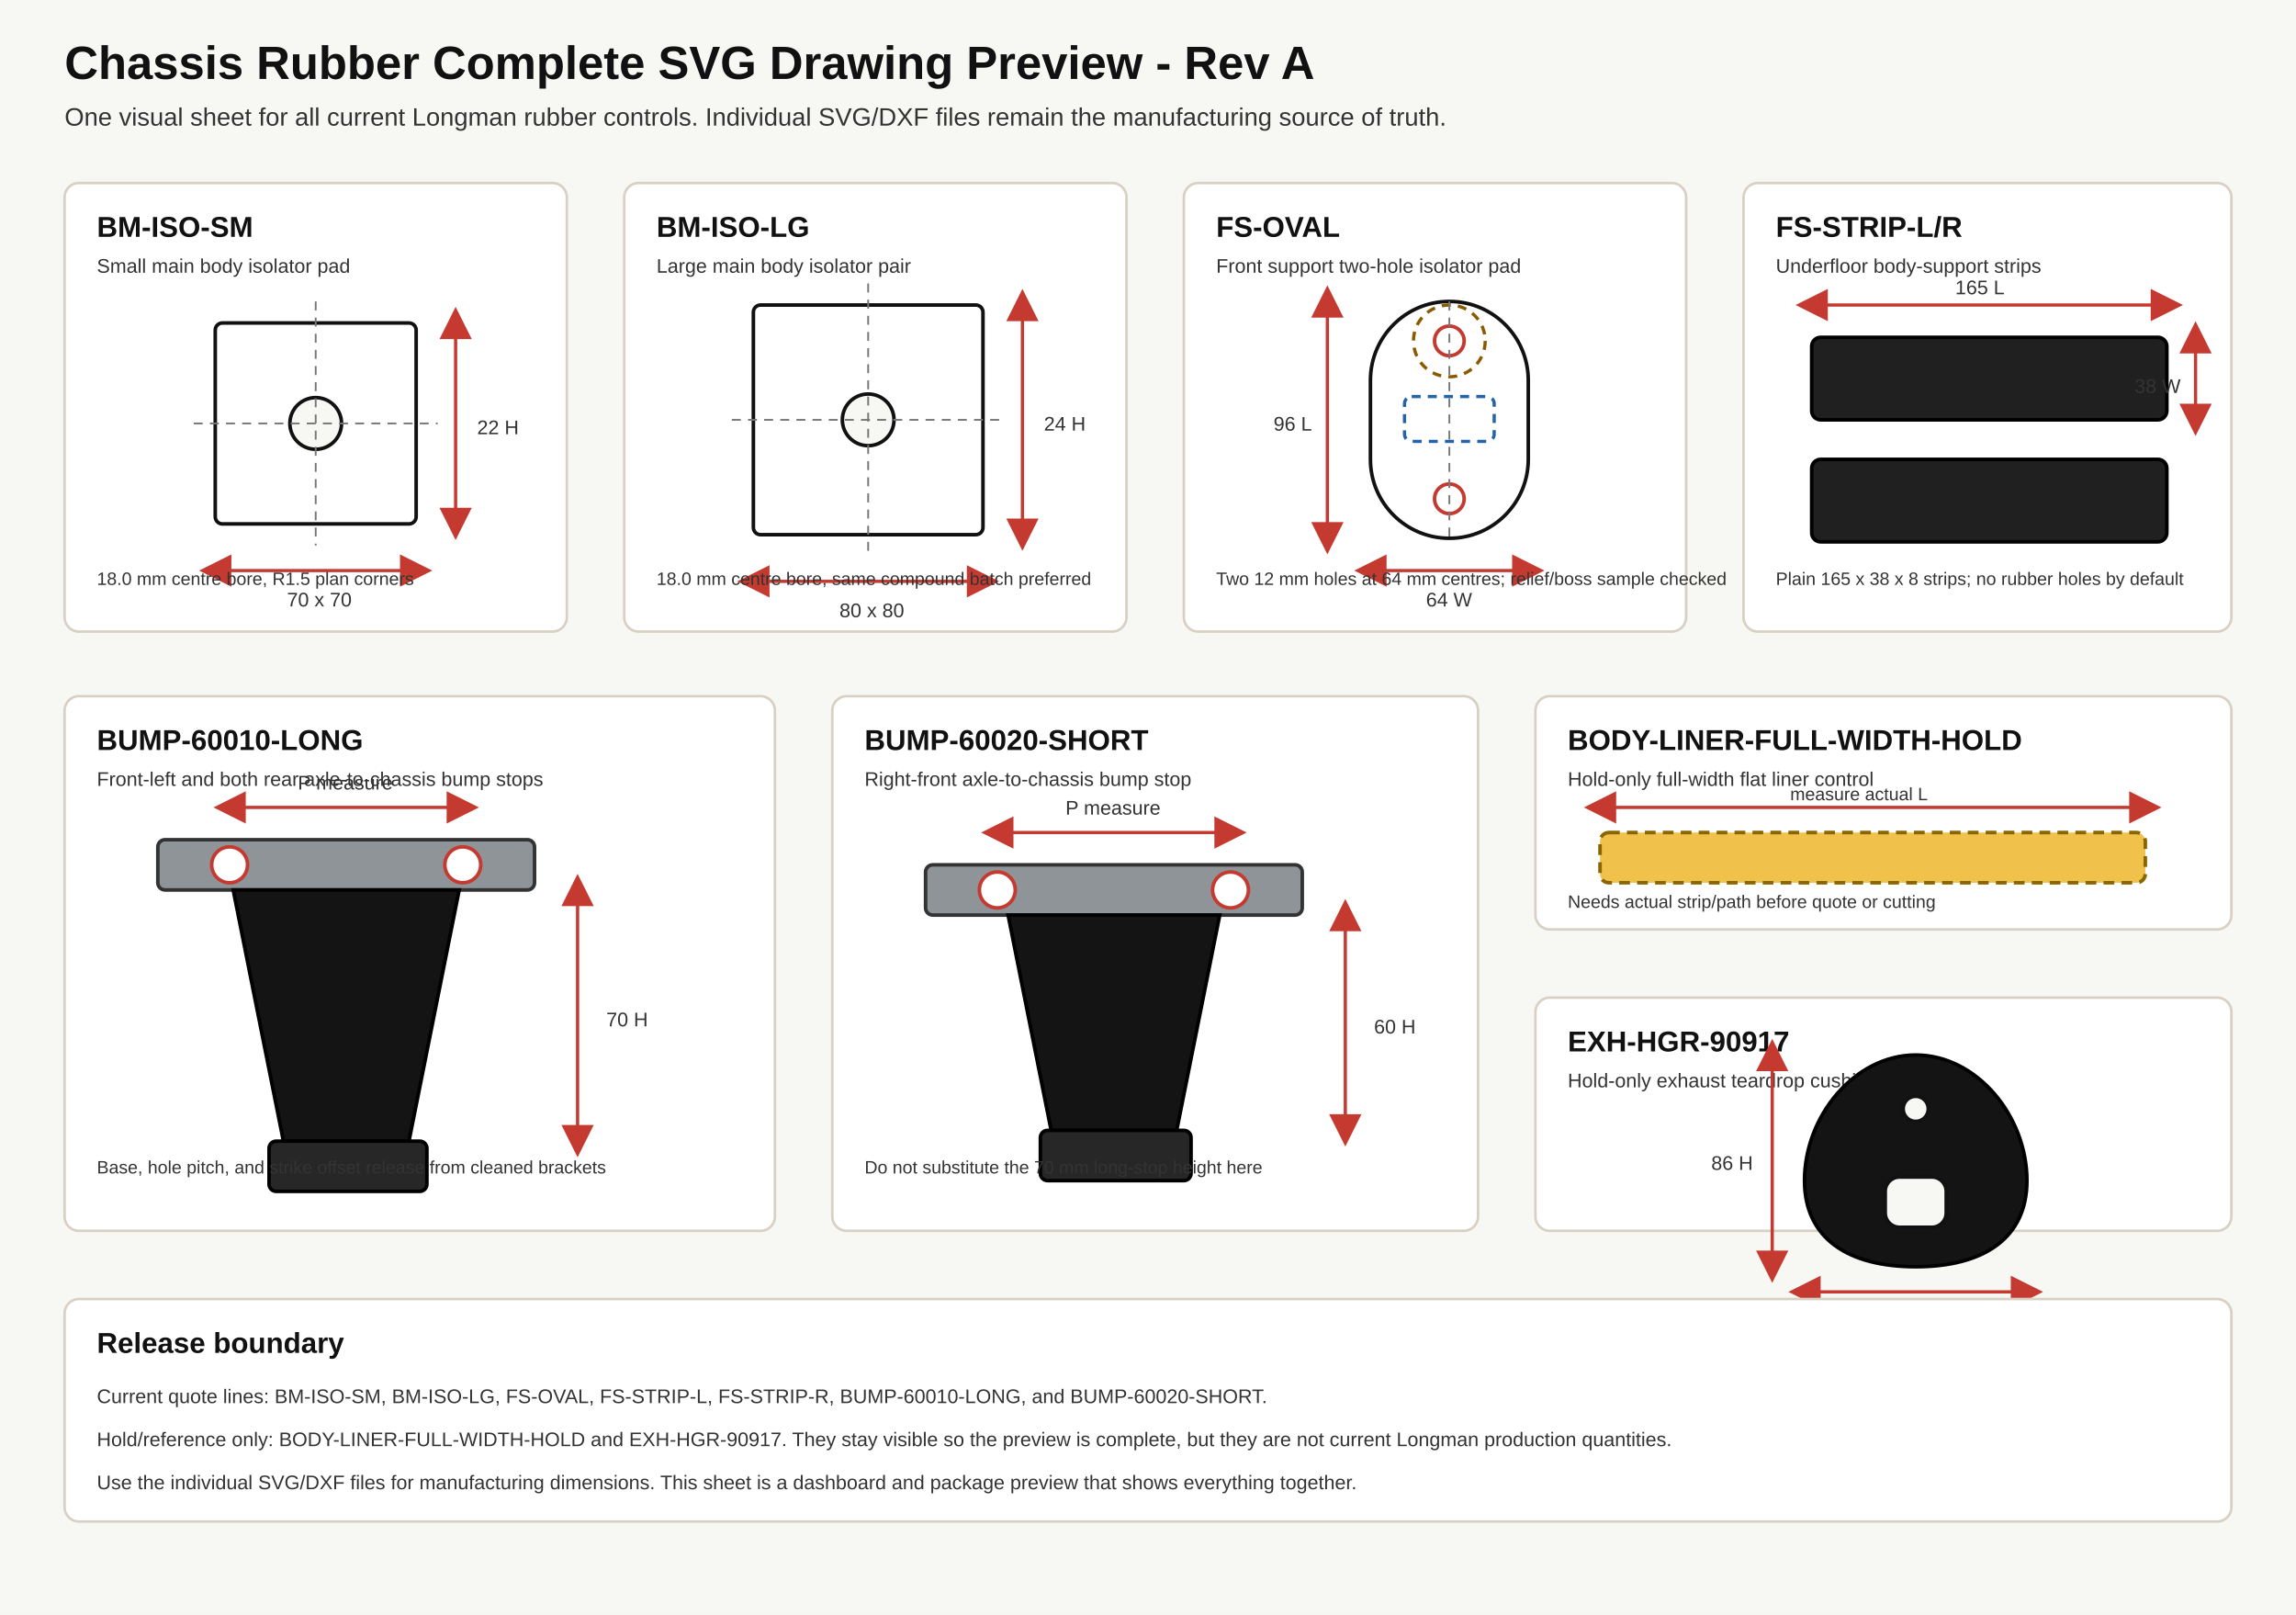
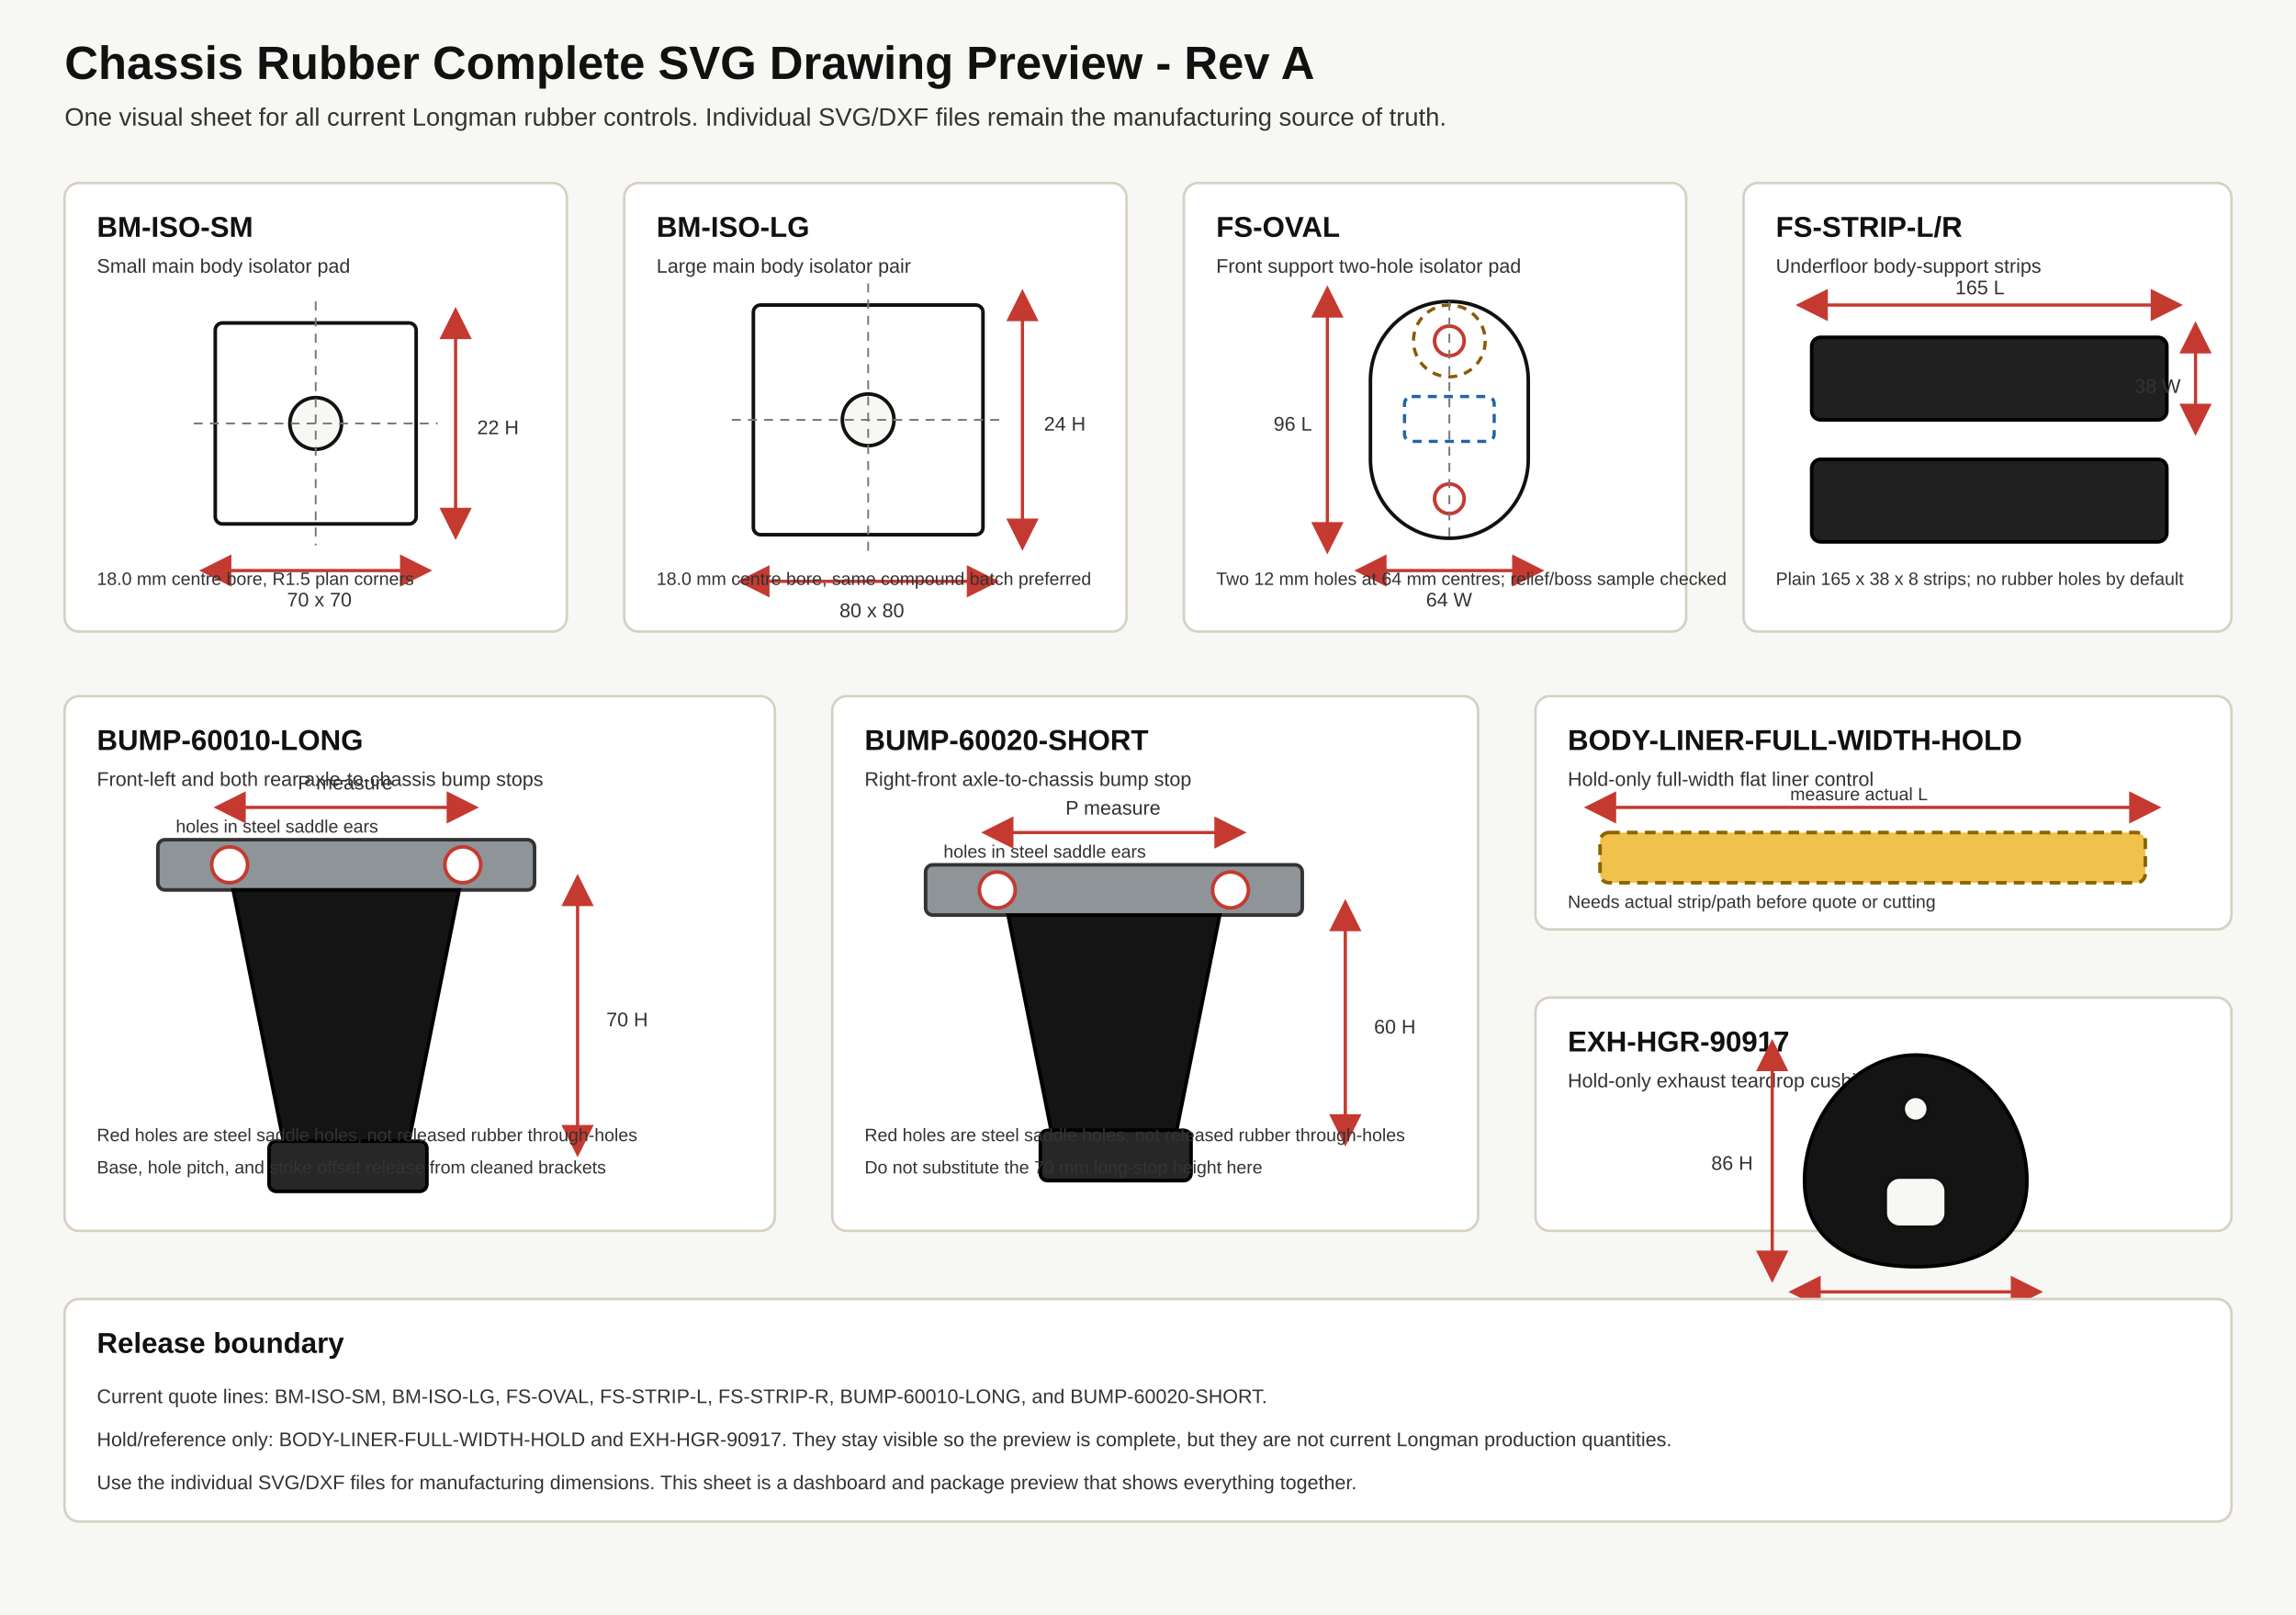
<svg xmlns="http://www.w3.org/2000/svg" width="1280" height="900" viewBox="0 0 1280 900" role="img" aria-labelledby="title desc">
  <rect width="1280" height="900" fill="#f7f7f4" />
  <style>
    .title { font: 700 26px Arial, sans-serif; fill: #111; }
    .subtitle { font: 14px Arial, sans-serif; fill: #333; }
    .panel { fill: #fff; stroke: #d7d0c3; stroke-width: 1.4; }
    .panel-title { font: 700 16px Arial, sans-serif; fill: #111; }
    .label { font: 13px Arial, sans-serif; fill: #222; }
    .small { font: 11px Arial, sans-serif; fill: #333; }
    .tiny { font: 10px Arial, sans-serif; fill: #333; }
    .rubber { fill: #141414; stroke: #000; stroke-width: 2; }
    .rubber2 { fill: #272727; stroke: #000; stroke-width: 2; }
    .steel { fill: #8e9498; stroke: #333; stroke-width: 2; }
    .cut { fill: none; stroke: #111; stroke-width: 2; }
    .hole { fill: #fff; stroke: #c43a31; stroke-width: 2; }
    .bore { fill: #f7f7f4; stroke: #111; stroke-width: 2; }
    .center { stroke: #777; stroke-width: 1; stroke-dasharray: 5 4; }
    .dim { stroke: #c43a31; stroke-width: 1.8; fill: none; marker-start: url(#arrow); marker-end: url(#arrow); }
    .guide { stroke: #666; stroke-width: 1.3; stroke-dasharray: 6 5; fill: none; }
    .hold { fill: #f0c14b; stroke: #8a6500; stroke-width: 2; stroke-dasharray: 6 4; }
    .mark { fill: none; stroke: #8a5a00; stroke-width: 1.8; stroke-dasharray: 5 4; }
    .relief { fill: none; stroke: #2364aa; stroke-width: 1.8; stroke-dasharray: 5 4; }
    .strip { fill: #202020; stroke: #000; stroke-width: 2; }
    .callout { stroke: #2364aa; stroke-width: 1.6; fill: none; marker-end: url(#arrowBlue); }
  </style>
  <defs>
    <marker id="arrow" markerWidth="10" markerHeight="10" refX="5" refY="5" orient="auto-start-reverse">
      <path d="M0,0 L10,5 L0,10 z" fill="#c43a31" />
    </marker>
    <marker id="arrowBlue" markerWidth="10" markerHeight="10" refX="8" refY="5" orient="auto">
      <path d="M0,0 L10,5 L0,10 z" fill="#2364aa" />
    </marker>
  </defs>
  <text x="36" y="44" class="title">Chassis Rubber Complete SVG Drawing Preview - Rev A</text>
  <text x="36" y="70" class="subtitle">One visual sheet for all current Longman rubber controls. Individual SVG/DXF files remain the manufacturing source of truth.</text>
  <g transform="translate(36,102)">
    <rect class="panel" x="0" y="0" width="280" height="250" rx="8" />
    <text class="panel-title" x="18" y="30">BM-ISO-SM</text>
    <text class="small" x="18" y="50">Small main body isolator pad</text>
    <g transform="translate(84,78)">
      <rect class="cut" x="0" y="0" width="112" height="112" rx="4" />
      <circle class="bore" cx="56" cy="56" r="14.4" />
      <line class="center" x1="56" y1="-12" x2="56" y2="124" />
      <line class="center" x1="-12" y1="56" x2="124" y2="56" />
      <path class="dim" d="M0 138 L112 138" />
      <text class="small" x="40" y="158">70 x 70</text>
      <path class="dim" d="M134 0 L134 112" />
      <text class="small" x="146" y="62">22 H</text>
    </g>
    <text class="tiny" x="18" y="224">18.0 mm centre bore, R1.5 plan corners</text>
  </g>
  <g transform="translate(348,102)">
    <rect class="panel" x="0" y="0" width="280" height="250" rx="8" />
    <text class="panel-title" x="18" y="30">BM-ISO-LG</text>
    <text class="small" x="18" y="50">Large main body isolator pair</text>
    <g transform="translate(72,68)">
      <rect class="cut" x="0" y="0" width="128" height="128" rx="4" />
      <circle class="bore" cx="64" cy="64" r="14.4" />
      <line class="center" x1="64" y1="-12" x2="64" y2="140" />
      <line class="center" x1="-12" y1="64" x2="140" y2="64" />
      <path class="dim" d="M0 154 L128 154" />
      <text class="small" x="48" y="174">80 x 80</text>
      <path class="dim" d="M150 0 L150 128" />
      <text class="small" x="162" y="70">24 H</text>
    </g>
    <text class="tiny" x="18" y="224">18.0 mm centre bore, same compound batch preferred</text>
  </g>
  <g transform="translate(660,102)">
    <rect class="panel" x="0" y="0" width="280" height="250" rx="8" />
    <text class="panel-title" x="18" y="30">FS-OVAL</text>
    <text class="small" x="18" y="50">Front support two-hole isolator pad</text>
    <g transform="translate(104,66)">
      <path class="cut" d="M0 44 A44 44 0 0 1 44 0 L44 0 A44 44 0 0 1 88 44 L88 88 A44 44 0 0 1 44 132 A44 44 0 0 1 0 88 Z" />
      <circle class="hole" cx="44" cy="22" r="8.25" />
      <circle class="hole" cx="44" cy="110" r="8.25" />
      <circle class="mark" cx="44" cy="22" r="20" />
      <rect class="relief" x="19" y="53" width="50" height="25" rx="4" />
      <line class="center" x1="44" y1="0" x2="44" y2="132" />
      <path class="dim" d="M-24 0 L-24 132" />
      <text class="small" x="-54" y="72">96 L</text>
      <path class="dim" d="M0 150 L88 150" />
      <text class="small" x="31" y="170">64 W</text>
    </g>
    <text class="tiny" x="18" y="224">Two 12 mm holes at 64 mm centres; relief/boss sample checked</text>
  </g>
  <g transform="translate(972,102)">
    <rect class="panel" x="0" y="0" width="272" height="250" rx="8" />
    <text class="panel-title" x="18" y="30">FS-STRIP-L/R</text>
    <text class="small" x="18" y="50">Underfloor body-support strips</text>
    <rect class="strip" x="38" y="86" width="198" height="46" rx="5" />
    <rect class="strip" x="38" y="154" width="198" height="46" rx="5" />
    <path class="dim" d="M38 68 L236 68" />
    <text class="small" x="118" y="62">165 L</text>
    <path class="dim" d="M252 86 L252 132" />
    <text class="small" x="218" y="117">38 W</text>
    <text class="tiny" x="18" y="224">Plain 165 x 38 x 8 strips; no rubber holes by default</text>
  </g>
  <g transform="translate(36,388)">
    <rect class="panel" x="0" y="0" width="396" height="298" rx="8" />
    <text class="panel-title" x="18" y="30">BUMP-60010-LONG</text>
    <text class="small" x="18" y="50">Front-left and both rear axle-to-chassis bump stops</text>
    <g transform="translate(42,80)">
      <rect class="steel" x="10" y="0" width="210" height="28" rx="4" />
      <path class="rubber" d="M52 28 L178 28 L150 168 L80 168 Z" />
      <rect class="rubber2" x="72" y="168" width="88" height="28" rx="4" />
      <circle class="hole" cx="50" cy="14" r="10" />
      <circle class="hole" cx="180" cy="14" r="10" />
      <path class="dim" d="M244 28 L244 168" />
      <text class="small" x="260" y="104">70 H</text>
      <path class="dim" d="M50 -18 L180 -18" />
      <text class="small" x="88" y="-28">P measure</text>
+       <text class="tiny" x="20" y="-4">holes in steel saddle ears</text>
    </g>
+     <text class="tiny" x="18" y="248">Red holes are steel saddle holes, not released rubber through-holes</text>
    <text class="tiny" x="18" y="266">Base, hole pitch, and strike offset release from cleaned brackets</text>
  </g>
  <g transform="translate(464,388)">
    <rect class="panel" x="0" y="0" width="360" height="298" rx="8" />
    <text class="panel-title" x="18" y="30">BUMP-60020-SHORT</text>
    <text class="small" x="18" y="50">Right-front axle-to-chassis bump stop</text>
    <g transform="translate(42,94)">
      <rect class="steel" x="10" y="0" width="210" height="28" rx="4" />
      <path class="rubber" d="M56 28 L174 28 L150 148 L80 148 Z" />
      <rect class="rubber2" x="74" y="148" width="84" height="28" rx="4" />
      <circle class="hole" cx="50" cy="14" r="10" />
      <circle class="hole" cx="180" cy="14" r="10" />
      <path class="dim" d="M244 28 L244 148" />
      <text class="small" x="260" y="94">60 H</text>
      <path class="dim" d="M50 -18 L180 -18" />
      <text class="small" x="88" y="-28">P measure</text>
+       <text class="tiny" x="20" y="-4">holes in steel saddle ears</text>
    </g>
+     <text class="tiny" x="18" y="248">Red holes are steel saddle holes, not released rubber through-holes</text>
    <text class="tiny" x="18" y="266">Do not substitute the 70 mm long-stop height here</text>
  </g>
  <g transform="translate(856,388)">
    <rect class="panel" x="0" y="0" width="388" height="130" rx="8" />
    <text class="panel-title" x="18" y="30">BODY-LINER-FULL-WIDTH-HOLD</text>
    <text class="small" x="18" y="50">Hold-only full-width flat liner control</text>
    <rect class="hold" x="36" y="76" width="304" height="28" rx="5" />
    <path class="dim" d="M36 62 L340 62" />
    <text class="tiny" x="142" y="58">measure actual L</text>
    <text class="tiny" x="18" y="118">Needs actual strip/path before quote or cutting</text>
  </g>
  <g transform="translate(856,556)">
    <rect class="panel" x="0" y="0" width="388" height="130" rx="8" />
    <text class="panel-title" x="18" y="30">EXH-HGR-90917</text>
    <text class="small" x="18" y="50">Hold-only exhaust teardrop cushion reference</text>
    <g transform="translate(166,24)">
      <path class="rubber" d="M46 8 C80 8 108 42 108 78 C108 110 84 126 46 126 C8 126 -16 110 -16 78 C-16 42 12 8 46 8 Z" />
      <circle class="bore" cx="46" cy="38" r="7" />
      <rect class="bore" x="29" y="76" width="34" height="28" rx="8" />
      <path class="dim" d="M-34 8 L-34 126" />
      <text class="small" x="-68" y="72">86 H</text>
      <path class="dim" d="M-16 140 L108 140" />
      <text class="small" x="28" y="160">48 W</text>
    </g>
  </g>
  <g transform="translate(36,724)">
    <rect class="panel" x="0" y="0" width="1208" height="124" rx="8" />
    <text class="panel-title" x="18" y="30">Release boundary</text>
    <text class="small" x="18" y="58">Current quote lines: BM-ISO-SM, BM-ISO-LG, FS-OVAL, FS-STRIP-L, FS-STRIP-R, BUMP-60010-LONG, and BUMP-60020-SHORT.</text>
    <text class="small" x="18" y="82">Hold/reference only: BODY-LINER-FULL-WIDTH-HOLD and EXH-HGR-90917. They stay visible so the preview is complete, but they are not current Longman production quantities.</text>
    <text class="small" x="18" y="106">Use the individual SVG/DXF files for manufacturing dimensions. This sheet is a dashboard and package preview that shows everything together.</text>
  </g>
</svg>
